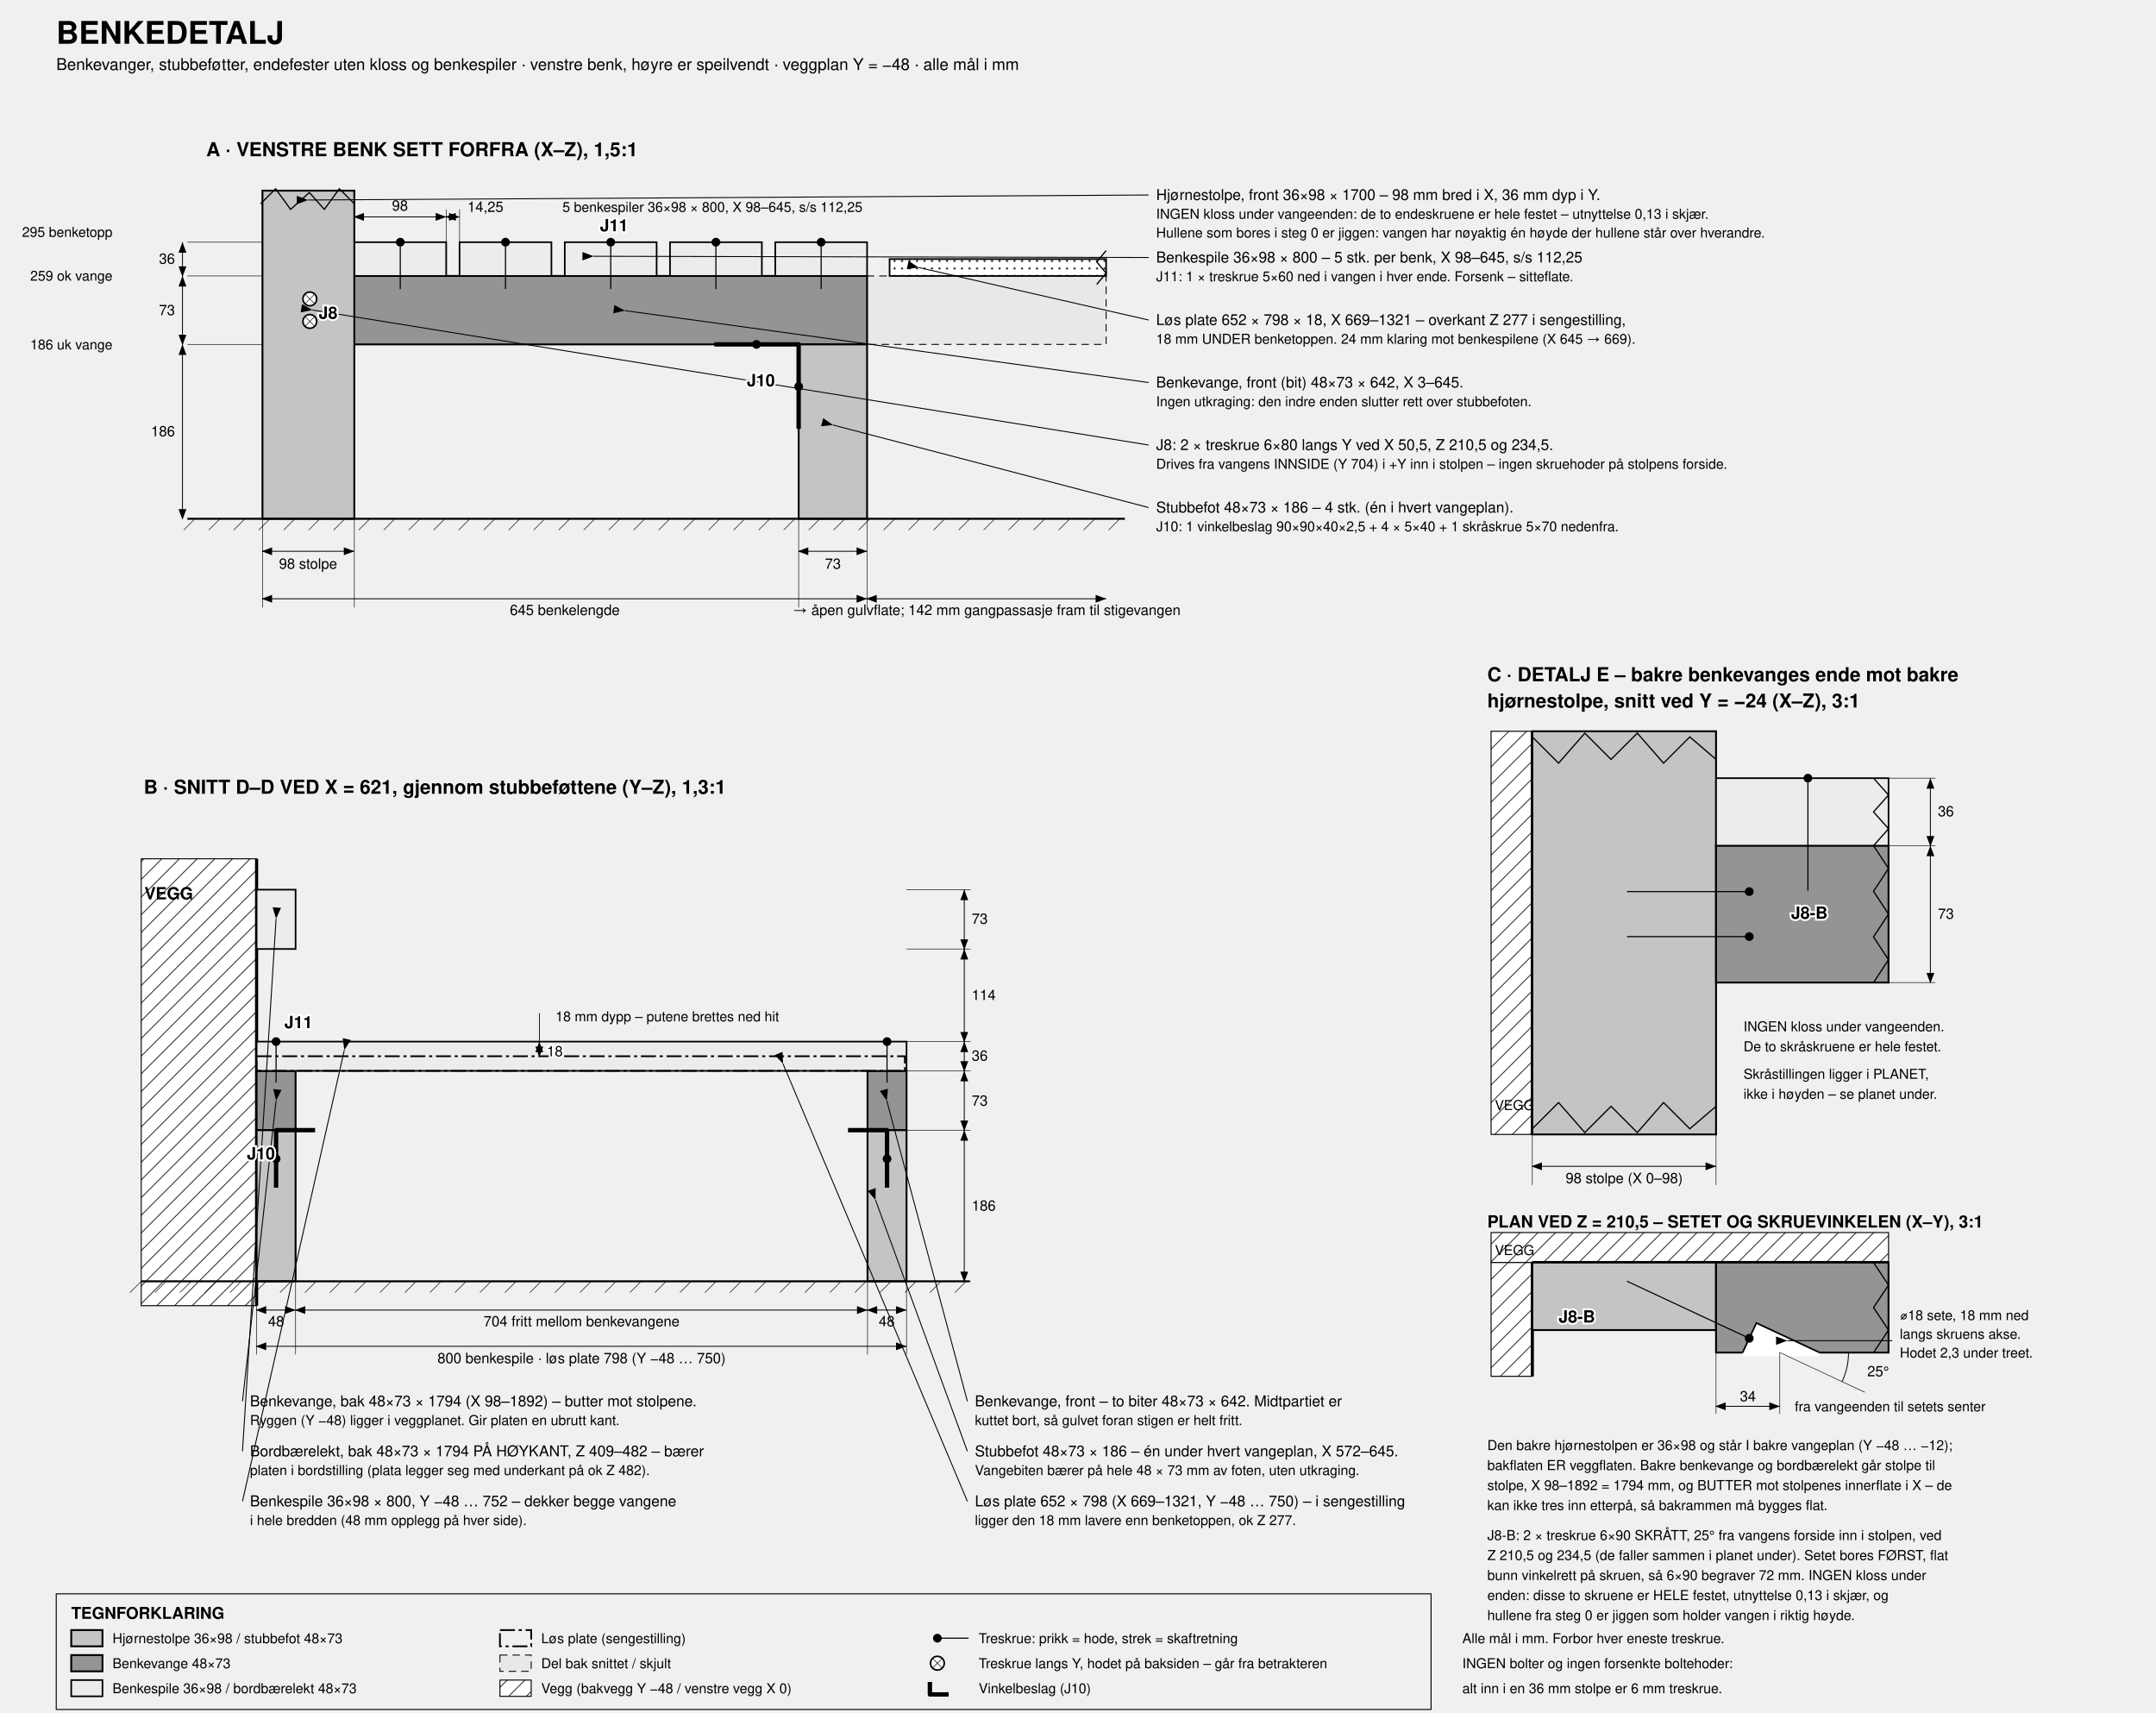
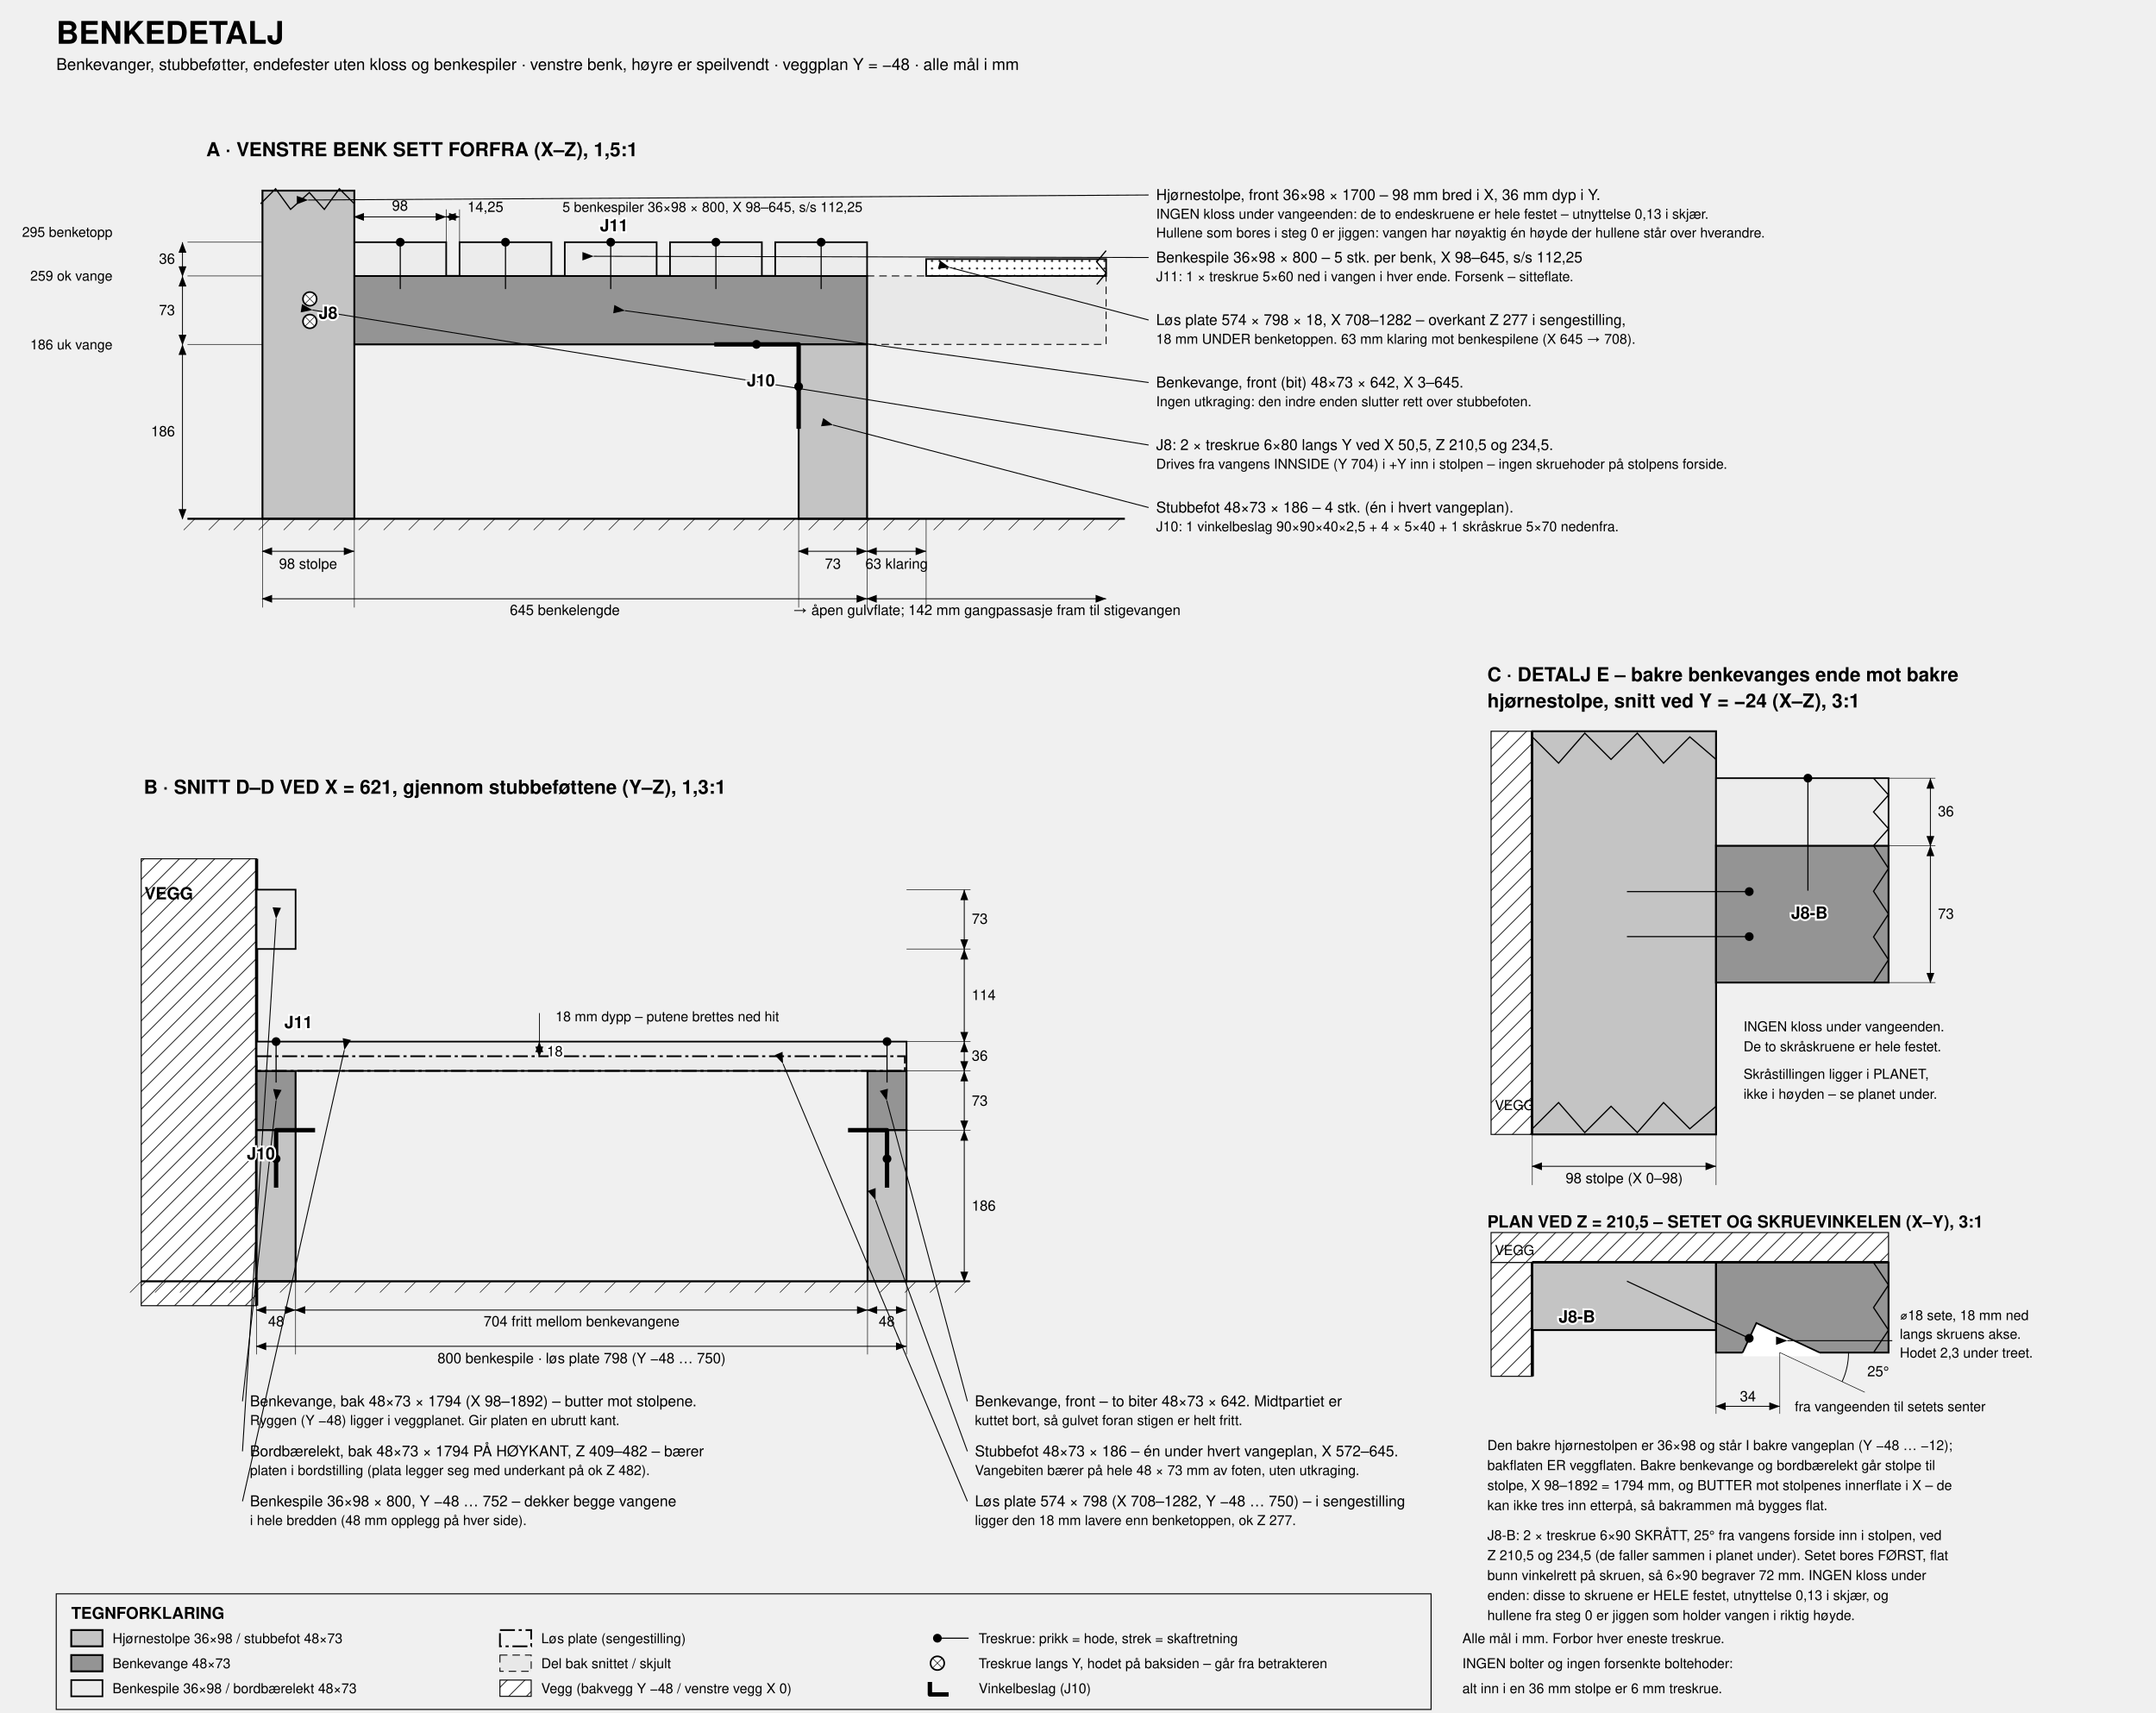
<svg xmlns="http://www.w3.org/2000/svg" viewBox="0 150 3450 2740" width="1600">
  <defs>
    <marker id="aE" markerWidth="13" markerHeight="10" refX="12" refY="4.5" orient="auto">
      <path d="M0,0 L12,4.5 L0,9 z" fill="#000" />
    </marker>
    <marker id="aS" markerWidth="13" markerHeight="10" refX="1" refY="4.5" orient="auto">
      <path d="M12,0 L0,4.5 L12,9 z" fill="#000" />
    </marker>
    <pattern id="hatch" width="14" height="14" patternUnits="userSpaceOnUse" patternTransform="rotate(45)">
      <rect width="14" height="14" fill="#dcdcdc" />
      <line x1="0" y1="0" x2="0" y2="14" stroke="#000" stroke-width="1.7" />
    </pattern>
    <pattern id="wallh" width="20" height="20" patternUnits="userSpaceOnUse" patternTransform="rotate(45)">
      <rect width="20" height="20" fill="#fff" />
      <line x1="0" y1="0" x2="0" y2="20" stroke="#000" stroke-width="2.2" />
    </pattern>
    <pattern id="dots" width="12" height="12" patternUnits="userSpaceOnUse">
      <rect width="12" height="12" fill="#fff" />
      <circle cx="3.5" cy="3.5" r="1.6" fill="#000" />
    </pattern>
  </defs>
  <style>
    svg  { background:#fff; }
    text { font-family:Helvetica,Arial,sans-serif; fill:#000; font-size:24px; }
    .ttl { font-size:50px; font-weight:bold; }
    .sub { font-size:26px; }
    .pt  { font-size:31px; font-weight:bold; }
    .lbl { font-size:24px; }
    .sml { font-size:22px; }
    .big { font-size:27px; font-weight:bold; }
    .dm  { font-size:23px; }
    .dmh { font-size:23px; paint-order:stroke; stroke:#fff; stroke-width:6px; }
    .leg { font-size:26px; font-weight:bold; }
    .jl  { font-size:27px; font-weight:bold; paint-order:stroke; stroke:#fff; stroke-width:6px; }
    .pst { fill:#c4c4c4; stroke:#000; stroke-width:3; }
    .rai { fill:#949494; stroke:#000; stroke-width:3; }
    .raig{ fill:#e8e8e8; stroke:#000; stroke-width:1.5; stroke-dasharray:12 8; }
    .brd { fill:#ececec; stroke:#000; stroke-width:2.6; }
    .blk { fill:url(#hatch); stroke:#000; stroke-width:2.6; }
    .pnl { fill:url(#dots); stroke:#000; stroke-width:2.6; }
    .pnlt{ fill:none; stroke:#000; stroke-width:2.8; stroke-dasharray:24 6 5 6; }
    .gho { fill:none; stroke:#000; stroke-width:1.7; stroke-dasharray:11 7; }
    .wall{ fill:url(#wallh); stroke:#000; stroke-width:1.6; }
    .wallface { stroke:#000; stroke-width:5; }
    .dim { fill:none; stroke:#000; stroke-width:1.4; }
    .ext { fill:none; stroke:#000; stroke-width:0.9; }
    .ldr { fill:none; stroke:#000; stroke-width:1.5; }
    .grd { stroke:#000; stroke-width:3.2; }
    .brk { fill:none; stroke:#000; stroke-width:2; }
    .scr { fill:#000; stroke:none; }
    .scrg{ fill:#fff; stroke:#000; stroke-width:2.6; }
    .scrl{ fill:none; stroke:#000; stroke-width:1.8; }
    .steelw { fill:none; stroke:#000; stroke-width:7; stroke-linejoin:round; }
    .legbox { fill:none; stroke:#000; stroke-width:1.6; }
    .era { fill:#fff; stroke:none; }
    .cut { fill:none; stroke:#000; stroke-width:2.6; }
  </style>
  <text x="90" y="220" class="ttl">BENKEDETALJ</text>
  <text x="90" y="262" class="sub">Benkevanger, stubbeføtter, endefester uten kloss og benkespiler · venstre benk, høyre er speilvendt · veggplan Y = −48 · alle mål i mm</text>
  <text x="330" y="400" class="pt" text-anchor="start">A · VENSTRE BENK SETT FORFRA (X–Z), 1,5:1</text>
  <rect x="567" y="591.5" width="1203" height="109.5" class="raig" />
  <rect x="424.5" y="591.5" width="963" height="109.5" class="rai" />
  <rect x="1278" y="701" width="109.5" height="279" class="pst" />
  <rect x="567" y="537.5" width="147" height="54" class="brd" />
  <rect x="735.375" y="537.5" width="147" height="54" class="brd" />
  <rect x="903.75" y="537.5" width="147" height="54" class="brd" />
  <rect x="1072.125" y="537.5" width="147" height="54" class="brd" />
  <rect x="1240.5" y="537.5" width="147" height="54" class="brd" />
-   <rect x="1423.5" y="564.5" width="346.5" height="27" class="pnl" />
+   <rect x="1482" y="564.5" width="288" height="27" class="pnl" />
  <rect x="420" y="455" width="147" height="525" class="pst" />
  <polyline points="417,476 441,452 465,485 495,458 519,485 543,452 567,476" class="brk" />
  <polyline points="1755,605 1770,587 1755,569 1770,551" class="brk" />
  <line x1="300" y1="980" x2="1800" y2="980" class="grd" />
  <line x1="312" y1="980" x2="294" y2="998" class="ext" />
  <line x1="352" y1="980" x2="334" y2="998" class="ext" />
  <line x1="392" y1="980" x2="374" y2="998" class="ext" />
  <line x1="432" y1="980" x2="414" y2="998" class="ext" />
  <line x1="472" y1="980" x2="454" y2="998" class="ext" />
  <line x1="512" y1="980" x2="494" y2="998" class="ext" />
  <line x1="552" y1="980" x2="534" y2="998" class="ext" />
  <line x1="592" y1="980" x2="574" y2="998" class="ext" />
  <line x1="632" y1="980" x2="614" y2="998" class="ext" />
  <line x1="672" y1="980" x2="654" y2="998" class="ext" />
  <line x1="712" y1="980" x2="694" y2="998" class="ext" />
  <line x1="752" y1="980" x2="734" y2="998" class="ext" />
  <line x1="792" y1="980" x2="774" y2="998" class="ext" />
  <line x1="832" y1="980" x2="814" y2="998" class="ext" />
  <line x1="872" y1="980" x2="854" y2="998" class="ext" />
  <line x1="912" y1="980" x2="894" y2="998" class="ext" />
  <line x1="952" y1="980" x2="934" y2="998" class="ext" />
  <line x1="992" y1="980" x2="974" y2="998" class="ext" />
  <line x1="1032" y1="980" x2="1014" y2="998" class="ext" />
  <line x1="1072" y1="980" x2="1054" y2="998" class="ext" />
  <line x1="1112" y1="980" x2="1094" y2="998" class="ext" />
  <line x1="1152" y1="980" x2="1134" y2="998" class="ext" />
  <line x1="1192" y1="980" x2="1174" y2="998" class="ext" />
  <line x1="1232" y1="980" x2="1214" y2="998" class="ext" />
  <line x1="1272" y1="980" x2="1254" y2="998" class="ext" />
  <line x1="1312" y1="980" x2="1294" y2="998" class="ext" />
  <line x1="1352" y1="980" x2="1334" y2="998" class="ext" />
  <line x1="1392" y1="980" x2="1374" y2="998" class="ext" />
  <line x1="1432" y1="980" x2="1414" y2="998" class="ext" />
  <line x1="1472" y1="980" x2="1454" y2="998" class="ext" />
  <line x1="1512" y1="980" x2="1494" y2="998" class="ext" />
  <line x1="1552" y1="980" x2="1534" y2="998" class="ext" />
  <line x1="1592" y1="980" x2="1574" y2="998" class="ext" />
  <line x1="1632" y1="980" x2="1614" y2="998" class="ext" />
  <line x1="1672" y1="980" x2="1654" y2="998" class="ext" />
  <line x1="1712" y1="980" x2="1694" y2="998" class="ext" />
  <line x1="1752" y1="980" x2="1734" y2="998" class="ext" />
  <line x1="1792" y1="980" x2="1774" y2="998" class="ext" />
  <circle cx="495.75" cy="664.25" r="11" class="scrg" />
  <line x1="488.7" y1="657.2" x2="502.8" y2="671.3" class="ext" />
  <line x1="502.8" y1="657.2" x2="488.7" y2="671.3" class="ext" />
  <circle cx="495.75" cy="628.25" r="11" class="scrg" />
  <line x1="488.7" y1="621.2" x2="502.8" y2="635.3" class="ext" />
  <line x1="502.8" y1="621.2" x2="488.7" y2="635.3" class="ext" />
  <line x1="640.5" y1="537.5" x2="640.5" y2="612.5" class="scrl" />
  <circle cx="640.5" cy="537.5" r="7" class="scr" />
  <line x1="808.9" y1="537.5" x2="808.9" y2="612.5" class="scrl" />
  <circle cx="808.9" cy="537.5" r="7" class="scr" />
  <line x1="977.3" y1="537.5" x2="977.3" y2="612.5" class="scrl" />
  <circle cx="977.3" cy="537.5" r="7" class="scr" />
  <line x1="1145.6" y1="537.5" x2="1145.6" y2="612.5" class="scrl" />
  <circle cx="1145.6" cy="537.5" r="7" class="scr" />
  <line x1="1314" y1="537.5" x2="1314" y2="612.5" class="scrl" />
  <circle cx="1314" cy="537.5" r="7" class="scr" />
  <polyline points="1143,701 1278,701 1278,836" class="steelw" />
  <circle cx="1278" cy="768.5" r="7" class="scr" />
  <circle cx="1210.5" cy="701" r="7" class="scr" />
  <line x1="420" y1="980" x2="420" y2="1122" class="ext" />
  <line x1="567" y1="980" x2="567" y2="1122" class="ext" />
  <line x1="1278" y1="980" x2="1278" y2="1122" class="ext" />
  <line x1="1387.5" y1="980" x2="1387.5" y2="1122" class="ext" />
  <line x1="420" y1="1032" x2="567" y2="1032" class="dim" marker-start="url(#aS)" marker-end="url(#aE)" />
  <text x="493" y="1060" class="dm" text-anchor="middle">98  stolpe</text>
  <line x1="1278" y1="1032" x2="1387.5" y2="1032" class="dim" marker-start="url(#aS)" marker-end="url(#aE)" />
  <text x="1332.8" y="1060" class="dm" text-anchor="middle">73</text>
+   <line x1="1482" y1="980" x2="1482" y2="1122" class="ext" />
+   <line x1="1387.5" y1="1032" x2="1482" y2="1032" class="dim" marker-start="url(#aS)" marker-end="url(#aE)" />
+   <text x="1434.8" y="1060" class="dm" text-anchor="middle">63  klaring</text>
  <line x1="420" y1="1108" x2="1387.5" y2="1108" class="dim" marker-start="url(#aS)" marker-end="url(#aE)" />
  <text x="903.8" y="1134" class="dm" text-anchor="middle">645  benkelengde</text>
  <line x1="1387.5" y1="1108" x2="1770" y2="1108" class="dim" marker-start="url(#aS)" marker-end="url(#aE)" />
  <text x="1579" y="1134" class="dm" text-anchor="middle">→ åpen gulvflate; 142 mm gangpassasje fram til stigevangen</text>
  <line x1="567" y1="537.5" x2="567" y2="485" class="ext" />
  <line x1="714" y1="537.5" x2="714" y2="485" class="ext" />
  <line x1="735.4" y1="537.5" x2="735.4" y2="485" class="ext" />
  <line x1="567" y1="497" x2="714" y2="497" class="dim" marker-start="url(#aS)" marker-end="url(#aE)" />
  <text x="640" y="487" class="dm" text-anchor="middle">98</text>
  <line x1="714" y1="497" x2="735.4" y2="497" class="dim" marker-start="url(#aS)" marker-end="url(#aE)" />
  <text x="748" y="489" class="dm" text-anchor="start">14,25</text>
  <text x="900" y="489" class="sml" text-anchor="start">5 benkespiler 36×98 × 800, X 98–645, s/s 112,25</text>
  <line x1="420" y1="980" x2="300" y2="980" class="ext" />
  <line x1="420" y1="701" x2="300" y2="701" class="ext" />
  <line x1="420" y1="591.5" x2="300" y2="591.5" class="ext" />
  <line x1="420" y1="537.5" x2="300" y2="537.5" class="ext" />
  <line x1="292" y1="980" x2="292" y2="701" class="dim" marker-start="url(#aS)" marker-end="url(#aE)" />
  <text x="280" y="848" class="dm" text-anchor="end">186</text>
  <line x1="292" y1="701" x2="292" y2="591.5" class="dim" marker-start="url(#aS)" marker-end="url(#aE)" />
  <text x="280" y="654.2" class="dm" text-anchor="end">73</text>
  <line x1="292" y1="591.5" x2="292" y2="537.5" class="dim" marker-start="url(#aS)" marker-end="url(#aE)" />
  <text x="280" y="572" class="dm" text-anchor="end">36</text>
  <text x="180" y="709" class="sml" text-anchor="end">186  uk vange</text>
  <text x="180" y="599" class="sml" text-anchor="end">259  ok vange</text>
  <text x="180" y="529" class="sml" text-anchor="end">295  benketopp</text>
  <polyline points="493,470 1838,462" class="ldr" marker-start="url(#aE)" />
  <text x="1850" y="470" class="lbl" text-anchor="start">Hjørnestolpe, front 36×98 × 1700 – 98 mm bred i X, 36 mm dyp i Y.</text>
  <text x="1850" y="500" class="sml" text-anchor="start">INGEN kloss under vangeenden: de to endeskruene er hele festet – utnyttelse 0,13 i skjær.</text>
  <text x="1850" y="530" class="sml" text-anchor="start">Hullene som bores i steg 0 er jiggen: vangen har nøyaktig én høyde der hullene står over hverandre.</text>
  <polyline points="950,560 1838,562" class="ldr" marker-start="url(#aE)" />
  <text x="1850" y="570" class="lbl" text-anchor="start">Benkespile 36×98 × 800 – 5 stk. per benk, X 98–645, s/s 112,25</text>
  <text x="1850" y="600" class="sml" text-anchor="start">J11: 1 × treskrue 5×60 ned i vangen i hver ende. Forsenk – sitteflate.</text>
-   <polyline points="1470,578 1838,662" class="ldr" marker-start="url(#aE)" />
-   <text x="1850" y="670" class="lbl" text-anchor="start">Løs plate 652 × 798 × 18, X 669–1321 – overkant Z 277 i sengestilling,</text>
-   <text x="1850" y="700" class="sml" text-anchor="start">18 mm UNDER benketoppen. 24 mm klaring mot benkespilene (X 645 → 669).</text>
+   <polyline points="1520,578 1838,662" class="ldr" marker-start="url(#aE)" />
+   <text x="1850" y="670" class="lbl" text-anchor="start">Løs plate 574 × 798 × 18, X 708–1282 – overkant Z 277 i sengestilling,</text>
+   <text x="1850" y="700" class="sml" text-anchor="start">18 mm UNDER benketoppen. 63 mm klaring mot benkespilene (X 645 → 708).</text>
  <polyline points="1000,647 1838,762" class="ldr" marker-start="url(#aE)" />
  <text x="1850" y="770" class="lbl" text-anchor="start">Benkevange, front (bit) 48×73 × 642, X 3–645.</text>
  <text x="1850" y="800" class="sml" text-anchor="start">Ingen utkraging: den indre enden slutter rett over stubbefoten.</text>
  <polyline points="500,646 1838,862" class="ldr" marker-start="url(#aE)" />
  <text x="1850" y="870" class="lbl" text-anchor="start">J8: 2 × treskrue 6×80 langs Y ved X 50,5, Z 210,5 og 234,5.</text>
  <text x="1850" y="900" class="sml" text-anchor="start">Drives fra vangens INNSIDE (Y 704) i +Y inn i stolpen – ingen skruehoder på stolpens forside.</text>
  <polyline points="1333,830 1838,962" class="ldr" marker-start="url(#aE)" />
  <text x="1850" y="970" class="lbl" text-anchor="start">Stubbefot 48×73 × 186 – 4 stk. (én i hvert vangeplan).</text>
  <text x="1850" y="1000" class="sml" text-anchor="start">J10: 1 vinkelbeslag 90×90×40×2,5 + 4 × 5×40 + 1 skråskrue 5×70 nedenfra.</text>
  <text x="230" y="1420" class="pt" text-anchor="start">B · SNITT D–D VED X = 621, gjennom stubbeføttene (Y–Z), 1,3:1</text>
  <rect x="226" y="1524" width="184.6" height="715" class="wall" />
  <line x1="410.6" y1="1524" x2="410.6" y2="2239" class="wallface" />
  <text x="231.2" y="1589" class="big" text-anchor="start">VEGG</text>
  <rect x="410.6" y="1573.4" width="62.4" height="94.9" class="brd" />
  <rect x="410.6" y="1863.3" width="62.4" height="94.9" class="rai" />
  <rect x="1388.2" y="1863.3" width="62.4" height="94.9" class="rai" />
  <rect x="410.6" y="1958.2" width="62.4" height="241.8" class="pst" />
  <rect x="1388.2" y="1958.2" width="62.4" height="241.8" class="pst" />
  <rect x="410.6" y="1816.5" width="1040" height="46.8" class="brd" />
  <rect x="410.6" y="1839.9" width="1037.4" height="23.4" class="pnlt" />
  <line x1="226" y1="2200" x2="1552" y2="2200" class="grd" />
  <line x1="226" y1="2200" x2="208" y2="2218" class="ext" />
  <line x1="266" y1="2200" x2="248" y2="2218" class="ext" />
  <line x1="306" y1="2200" x2="288" y2="2218" class="ext" />
  <line x1="346" y1="2200" x2="328" y2="2218" class="ext" />
  <line x1="386" y1="2200" x2="368" y2="2218" class="ext" />
  <line x1="426" y1="2200" x2="408" y2="2218" class="ext" />
  <line x1="466" y1="2200" x2="448" y2="2218" class="ext" />
  <line x1="506" y1="2200" x2="488" y2="2218" class="ext" />
  <line x1="546" y1="2200" x2="528" y2="2218" class="ext" />
  <line x1="586" y1="2200" x2="568" y2="2218" class="ext" />
  <line x1="626" y1="2200" x2="608" y2="2218" class="ext" />
  <line x1="666" y1="2200" x2="648" y2="2218" class="ext" />
  <line x1="706" y1="2200" x2="688" y2="2218" class="ext" />
  <line x1="746" y1="2200" x2="728" y2="2218" class="ext" />
  <line x1="786" y1="2200" x2="768" y2="2218" class="ext" />
  <line x1="826" y1="2200" x2="808" y2="2218" class="ext" />
  <line x1="866" y1="2200" x2="848" y2="2218" class="ext" />
  <line x1="906" y1="2200" x2="888" y2="2218" class="ext" />
  <line x1="946" y1="2200" x2="928" y2="2218" class="ext" />
  <line x1="986" y1="2200" x2="968" y2="2218" class="ext" />
  <line x1="1026" y1="2200" x2="1008" y2="2218" class="ext" />
  <line x1="1066" y1="2200" x2="1048" y2="2218" class="ext" />
  <line x1="1106" y1="2200" x2="1088" y2="2218" class="ext" />
  <line x1="1146" y1="2200" x2="1128" y2="2218" class="ext" />
  <line x1="1186" y1="2200" x2="1168" y2="2218" class="ext" />
  <line x1="1226" y1="2200" x2="1208" y2="2218" class="ext" />
  <line x1="1266" y1="2200" x2="1248" y2="2218" class="ext" />
  <line x1="1306" y1="2200" x2="1288" y2="2218" class="ext" />
  <line x1="1346" y1="2200" x2="1328" y2="2218" class="ext" />
  <line x1="1386" y1="2200" x2="1368" y2="2218" class="ext" />
  <line x1="1426" y1="2200" x2="1408" y2="2218" class="ext" />
  <line x1="1466" y1="2200" x2="1448" y2="2218" class="ext" />
  <line x1="1506" y1="2200" x2="1488" y2="2218" class="ext" />
  <line x1="1546" y1="2200" x2="1528" y2="2218" class="ext" />
  <line x1="441.8" y1="1816.5" x2="441.8" y2="1882" class="scrl" />
  <circle cx="441.8" cy="1816.5" r="7" class="scr" />
  <line x1="1419.4" y1="1816.5" x2="1419.4" y2="1882" class="scrl" />
  <circle cx="1419.4" cy="1816.5" r="7" class="scr" />
  <polyline points="441.8,2050.2 441.8,1958.2 504.2,1958.2" class="steelw" />
  <polyline points="1419.4,2050.2 1419.4,1958.2 1357,1958.2" class="steelw" />
  <circle cx="441.8" cy="2004" r="7" class="scr" />
  <circle cx="1419.4" cy="2004" r="7" class="scr" />
  <line x1="410.6" y1="2200" x2="410.6" y2="2317" class="ext" />
  <line x1="473" y1="2200" x2="473" y2="2317" class="ext" />
  <line x1="1388.2" y1="2200" x2="1388.2" y2="2317" class="ext" />
  <line x1="1450.6" y1="2200" x2="1450.6" y2="2317" class="ext" />
  <line x1="410.6" y1="2246" x2="473" y2="2246" class="dim" marker-start="url(#aS)" marker-end="url(#aE)" />
  <text x="441.8" y="2272" class="dm" text-anchor="middle">48</text>
  <line x1="473" y1="2246" x2="1388.2" y2="2246" class="dim" marker-start="url(#aS)" marker-end="url(#aE)" />
  <text x="930.6" y="2272" class="dm" text-anchor="middle">704  fritt mellom benkevangene</text>
  <line x1="1388.2" y1="2246" x2="1450.6" y2="2246" class="dim" marker-start="url(#aS)" marker-end="url(#aE)" />
  <text x="1419" y="2272" class="dm" text-anchor="middle">48</text>
  <line x1="410.6" y1="2304" x2="1450.6" y2="2304" class="dim" marker-start="url(#aS)" marker-end="url(#aE)" />
  <text x="930.6" y="2331" class="dm" text-anchor="middle">800  benkespile · løs plate 798 (Y −48 … 750)</text>
  <line x1="1450.6" y1="2200" x2="1553" y2="2200" class="ext" />
  <line x1="1450.6" y1="1958.2" x2="1553" y2="1958.2" class="ext" />
  <line x1="1450.6" y1="1863.3" x2="1553" y2="1863.3" class="ext" />
  <line x1="1450.6" y1="1816.5" x2="1553" y2="1816.5" class="ext" />
  <line x1="1450.6" y1="1668.3" x2="1553" y2="1668.3" class="ext" />
  <line x1="1450.6" y1="1573.4" x2="1553" y2="1573.4" class="ext" />
  <line x1="1543" y1="2200" x2="1543" y2="1958.2" class="dim" marker-start="url(#aS)" marker-end="url(#aE)" />
  <text x="1555" y="2087" class="dm" text-anchor="start">186</text>
  <line x1="1543" y1="1958.2" x2="1543" y2="1863.3" class="dim" marker-start="url(#aS)" marker-end="url(#aE)" />
  <text x="1555" y="1919" class="dm" text-anchor="start">73</text>
  <line x1="1543" y1="1863.3" x2="1543" y2="1816.5" class="dim" marker-start="url(#aS)" marker-end="url(#aE)" />
  <text x="1555" y="1847" class="dm" text-anchor="start">36</text>
  <line x1="1543" y1="1816.5" x2="1543" y2="1668.3" class="dim" marker-start="url(#aS)" marker-end="url(#aE)" />
  <text x="1555" y="1750" class="dm" text-anchor="start">114</text>
  <line x1="1543" y1="1668.3" x2="1543" y2="1573.4" class="dim" marker-start="url(#aS)" marker-end="url(#aE)" />
  <text x="1555" y="1628" class="dm" text-anchor="start">73</text>
  <line x1="863" y1="1839.9" x2="863" y2="1771" class="ext" />
  <line x1="863" y1="1816.5" x2="863" y2="1771" class="ext" />
  <line x1="863" y1="1839.9" x2="863" y2="1816.5" class="dim" marker-start="url(#aS)" marker-end="url(#aE)" />
  <text x="875" y="1840" class="dmh" text-anchor="start">18</text>
  <text x="889" y="1784" class="sml" text-anchor="start">18 mm dypp – putene brettes ned hit</text>
  <polyline points="441.8,1911 388,2392" class="ldr" marker-start="url(#aE)" />
  <text x="400" y="2400" class="lbl" text-anchor="start">Benkevange, bak 48×73 × 1794 (X 98–1892) – butter mot stolpene.</text>
  <text x="400" y="2430" class="sml" text-anchor="start">Ryggen (Y −48) ligger i veggplanet. Gir platen en ubrutt kant.</text>
  <polyline points="441.8,1620 388,2472" class="ldr" marker-start="url(#aE)" />
  <text x="400" y="2480" class="lbl" text-anchor="start">Bordbærelekt, bak 48×73 × 1794 PÅ HØYKANT, Z 409–482 – bærer</text>
  <text x="400" y="2510" class="sml" text-anchor="start">platen i bordstilling (plata legger seg med underkant på ok Z 482).</text>
  <polyline points="551,1830 388,2552" class="ldr" marker-start="url(#aE)" />
  <text x="400" y="2560" class="lbl" text-anchor="start">Benkespile 36×98 × 800, Y −48 … 752 – dekker begge vangene</text>
  <text x="400" y="2590" class="sml" text-anchor="start">i hele bredden (48 mm opplegg på hver side).</text>
  <polyline points="1419,1911 1548,2392" class="ldr" marker-start="url(#aE)" />
  <text x="1560" y="2400" class="lbl" text-anchor="start">Benkevange, front – to biter 48×73 × 642. Midtpartiet er</text>
  <text x="1560" y="2430" class="sml" text-anchor="start">kuttet bort, så gulvet foran stigen er helt fritt.</text>
  <polyline points="1401,2070 1548,2472" class="ldr" marker-start="url(#aE)" />
  <text x="1560" y="2480" class="lbl" text-anchor="start">Stubbefot 48×73 × 186 – én under hvert vangeplan, X 572–645.</text>
  <text x="1560" y="2510" class="sml" text-anchor="start">Vangebiten bærer på hele 48 × 73 mm av foten, uten utkraging.</text>
  <polyline points="1253,1852 1548,2552" class="ldr" marker-start="url(#aE)" />
-   <text x="1560" y="2560" class="lbl" text-anchor="start">Løs plate 652 × 798 (X 669–1321, Y −48 … 750) – i sengestilling</text>
+   <text x="1560" y="2560" class="lbl" text-anchor="start">Løs plate 574 × 798 (X 708–1282, Y −48 … 750) – i sengestilling</text>
  <text x="1560" y="2590" class="sml" text-anchor="start">ligger den 18 mm lavere enn benketoppen, ok Z 277.</text>
  <text x="2380" y="1240" class="pt" text-anchor="start">C · DETALJ E – bakre benkevanges ende mot bakre</text>
  <text x="2380" y="1282" class="pt" text-anchor="start">hjørnestolpe, snitt ved Y = −24 (X–Z), 3:1</text>
  <rect x="2386" y="1320" width="66" height="645" class="wall" />
  <line x1="2452" y1="1320" x2="2452" y2="1965" class="wallface" />
  <text x="2392" y="1926" class="sml" text-anchor="start">VEGG</text>
  <rect x="2452" y="1320" width="294" height="645" class="pst" />
  <rect x="2746" y="1503" width="276" height="219" class="rai" />
  <rect x="2746" y="1395" width="276" height="108" class="brd" />
  <polyline points="2998,1722 3022,1685.5 2998,1649 3022,1612.5 2998,1576 3022,1539.5 2998,1503" class="brk" />
  <polyline points="2998,1503 3022,1476 2998,1449 3022,1422 2998,1395" class="brk" />
  <polyline points="2452,1956 2494,1914 2536,1962 2578,1920 2620,1962 2662,1914 2704,1956 2746,1920" class="brk" />
  <polyline points="2452,1329 2494,1371 2536,1323 2578,1365 2620,1323 2662,1371 2704,1329 2746,1365" class="brk" />
  <line x1="2799.1" y1="1576.5" x2="2603.4" y2="1576.5" class="scrl" />
  <circle cx="2799.1" cy="1576.5" r="7" class="scr" />
  <line x1="2799.1" y1="1648.5" x2="2603.4" y2="1648.5" class="scrl" />
  <circle cx="2799.1" cy="1648.5" r="7" class="scr" />
  <line x1="2893" y1="1395" x2="2893" y2="1575" class="scrl" />
  <circle cx="2893" cy="1395" r="7" class="scr" />
  <text x="2790" y="1800" class="sml" text-anchor="start">INGEN kloss under vangeenden.</text>
  <text x="2790" y="1832" class="sml" text-anchor="start">De to skråskruene er hele festet.</text>
  <text x="2790" y="1876" class="sml" text-anchor="start">Skråstillingen ligger i PLANET,</text>
  <text x="2790" y="1908" class="sml" text-anchor="start">ikke i høyden – se planet under.</text>
  <line x1="2452" y1="1965" x2="2452" y2="2046" class="ext" />
  <line x1="2746" y1="1965" x2="2746" y2="2046" class="ext" />
  <line x1="2452" y1="2016" x2="2746" y2="2016" class="dim" marker-start="url(#aS)" marker-end="url(#aE)" />
  <text x="2599" y="2043" class="dm" text-anchor="middle">98  stolpe (X 0–98)</text>
  <line x1="3022" y1="1722" x2="3097" y2="1722" class="ext" />
  <line x1="3022" y1="1503" x2="3097" y2="1503" class="ext" />
  <line x1="3022" y1="1395" x2="3097" y2="1395" class="ext" />
  <line x1="3089" y1="1722" x2="3089" y2="1503" class="dim" marker-start="url(#aS)" marker-end="url(#aE)" />
  <text x="3101" y="1620" class="dm" text-anchor="start">73</text>
  <line x1="3089" y1="1503" x2="3089" y2="1395" class="dim" marker-start="url(#aS)" marker-end="url(#aE)" />
  <text x="3101" y="1456" class="dm" text-anchor="start">36</text>
  <text x="2380" y="2114" class="big" text-anchor="start">PLAN VED Z = 210,5 – SETET OG SKRUEVINKELEN (X–Y), 3:1</text>
  <rect x="2386" y="2122" width="636" height="48" class="wall" />
  <rect x="2386" y="2170" width="66" height="182" class="wall" />
  <line x1="2452" y1="2170" x2="3022" y2="2170" class="wallface" />
  <line x1="2452" y1="2170" x2="2452" y2="2352" class="wallface" />
  <text x="2392" y="2158" class="sml" text-anchor="start">VEGG</text>
  <rect x="2452" y="2170" width="294" height="108" class="pst" />
  <rect x="2746" y="2170" width="276" height="144" class="rai" />
  <polyline points="2998,2170 3022,2206 2998,2242 3022,2278 2998,2314" class="brk" />
  <polygon points="2911.7,2314 2810.5,2266.7 2788.5,2314 2788.5,2320 2911.7,2320" class="era" />
  <path d="M 2911.7,2314 L 2810.5,2266.7 L 2788.5,2314" class="cut" />
  <line x1="2799.1" y1="2291.2" x2="2603.4" y2="2199.8" class="scrl" />
  <circle cx="2799.1" cy="2291.2" r="7" class="scr" />
  <line x1="2848" y1="2314" x2="2984" y2="2377.5" class="ext" />
  <path d="M 2958,2314 A 110,110 0 0 1 2947.7,2360.5" class="dim" />
  <text x="2988" y="2352" class="dm" text-anchor="start">25°</text>
  <line x1="2746" y1="2314" x2="2746" y2="2412" class="ext" />
  <line x1="2848" y1="2314" x2="2848" y2="2412" class="ext" />
  <line x1="2746" y1="2400" x2="2848" y2="2400" class="dim" marker-start="url(#aS)" marker-end="url(#aE)" />
  <text x="2797" y="2392" class="dm" text-anchor="middle">34</text>
  <text x="2872" y="2408" class="sml" text-anchor="start">fra vangeenden til setets senter</text>
  <polyline points="2860,2295 3028,2295" class="ldr" marker-start="url(#aE)" />
  <text x="3040" y="2262" class="sml" text-anchor="start">⌀18 sete, 18 mm ned</text>
  <text x="3040" y="2292" class="sml" text-anchor="start">langs skruens akse.</text>
  <text x="3040" y="2322" class="sml" text-anchor="start">Hodet 2,3 under treet.</text>
  <text x="2380" y="2470" class="sml" text-anchor="start">Den bakre hjørnestolpen er 36×98 og står I bakre vangeplan (Y −48 … −12);</text>
  <text x="2380" y="2502" class="sml" text-anchor="start">bakflaten ER veggflaten. Bakre benkevange og bordbærelekt går stolpe til</text>
  <text x="2380" y="2534" class="sml" text-anchor="start">stolpe, X 98–1892 = 1794 mm, og BUTTER mot stolpenes innerflate i X – de</text>
  <text x="2380" y="2566" class="sml" text-anchor="start">kan ikke tres inn etterpå, så bakrammen må bygges flat.</text>
  <text x="2380" y="2614" class="sml" text-anchor="start">J8-B: 2 × treskrue 6×90 SKRÅTT, 25° fra vangens forside inn i stolpen, ved</text>
  <text x="2380" y="2646" class="sml" text-anchor="start">Z 210,5 og 234,5 (de faller sammen i planet under). Setet bores FØRST, flat</text>
  <text x="2380" y="2678" class="sml" text-anchor="start">bunn vinkelrett på skruen, så 6×90 begraver 72 mm. INGEN kloss under</text>
  <text x="2380" y="2710" class="sml" text-anchor="start">enden: disse to skruene er HELE festet, utnyttelse 0,13 i skjær, og</text>
  <text x="2380" y="2742" class="sml" text-anchor="start">hullene fra steg 0 er jiggen som holder vangen i riktig høyde.</text>
  <text x="510" y="660" class="jl" text-anchor="start">J8</text>
  <text x="960" y="520" class="jl" text-anchor="start">J11</text>
  <text x="1195" y="768" class="jl" text-anchor="start">J10</text>
  <text x="395" y="2005" class="jl" text-anchor="start">J10</text>
  <text x="455" y="1795" class="jl" text-anchor="start">J11</text>
  <text x="2866" y="1620" class="jl" text-anchor="start">J8-B</text>
  <text x="2494" y="2266" class="jl" text-anchor="start">J8-B</text>
  <rect x="90" y="2700" width="2200" height="185" class="legbox" />
  <text x="114" y="2740" class="leg" text-anchor="start">TEGNFORKLARING</text>
  <rect x="114" y="2758" width="50" height="26" class="pst" />
  <text x="180" y="2779" class="sml" text-anchor="start">Hjørnestolpe 36×98 / stubbefot 48×73</text>
  <rect x="114" y="2798" width="50" height="26" class="rai" />
  <text x="180" y="2819" class="sml" text-anchor="start">Benkevange 48×73</text>
  <rect x="114" y="2838" width="50" height="26" class="brd" />
  <text x="180" y="2859" class="sml" text-anchor="start">Benkespile 36×98 / bordbærelekt 48×73</text>
  <rect x="800" y="2758" width="50" height="26" class="pnlt" />
  <text x="866" y="2779" class="sml" text-anchor="start">Løs plate (sengestilling)</text>
  <rect x="800" y="2798" width="50" height="26" class="raig" />
  <text x="866" y="2819" class="sml" text-anchor="start">Del bak snittet / skjult</text>
  <rect x="800" y="2838" width="50" height="26" class="wall" />
  <text x="866" y="2859" class="sml" text-anchor="start">Vegg (bakvegg Y −48 / venstre vegg X 0)</text>
  <circle cx="1500" cy="2771" r="7" class="scr" />
  <line x1="1500" y1="2771" x2="1550" y2="2771" class="scrl" />
  <text x="1566" y="2779" class="sml" text-anchor="start">Treskrue: prikk = hode, strek = skaftretning</text>
  <circle cx="1500" cy="2811" r="11" class="scrg" />
  <line x1="1492.9" y1="2803.9" x2="1507.1" y2="2818.1" class="ext" />
  <line x1="1507.1" y1="2803.9" x2="1492.9" y2="2818.1" class="ext" />
  <text x="1566" y="2819" class="sml" text-anchor="start">Treskrue langs Y, hodet på baksiden – går fra betrakteren</text>
  <polyline points="1488,2841 1488,2861 1518,2861" class="steelw" />
  <text x="1566" y="2859" class="sml" text-anchor="start">Vinkelbeslag (J10)</text>
  <text x="2340" y="2779" class="sml" text-anchor="start">Alle mål i mm. Forbor hver eneste treskrue.</text>
  <text x="2340" y="2819" class="sml" text-anchor="start">INGEN bolter og ingen forsenkte boltehoder:</text>
  <text x="2340" y="2859" class="sml" text-anchor="start">alt inn i en 36 mm stolpe er 6 mm treskrue.</text>
</svg>
